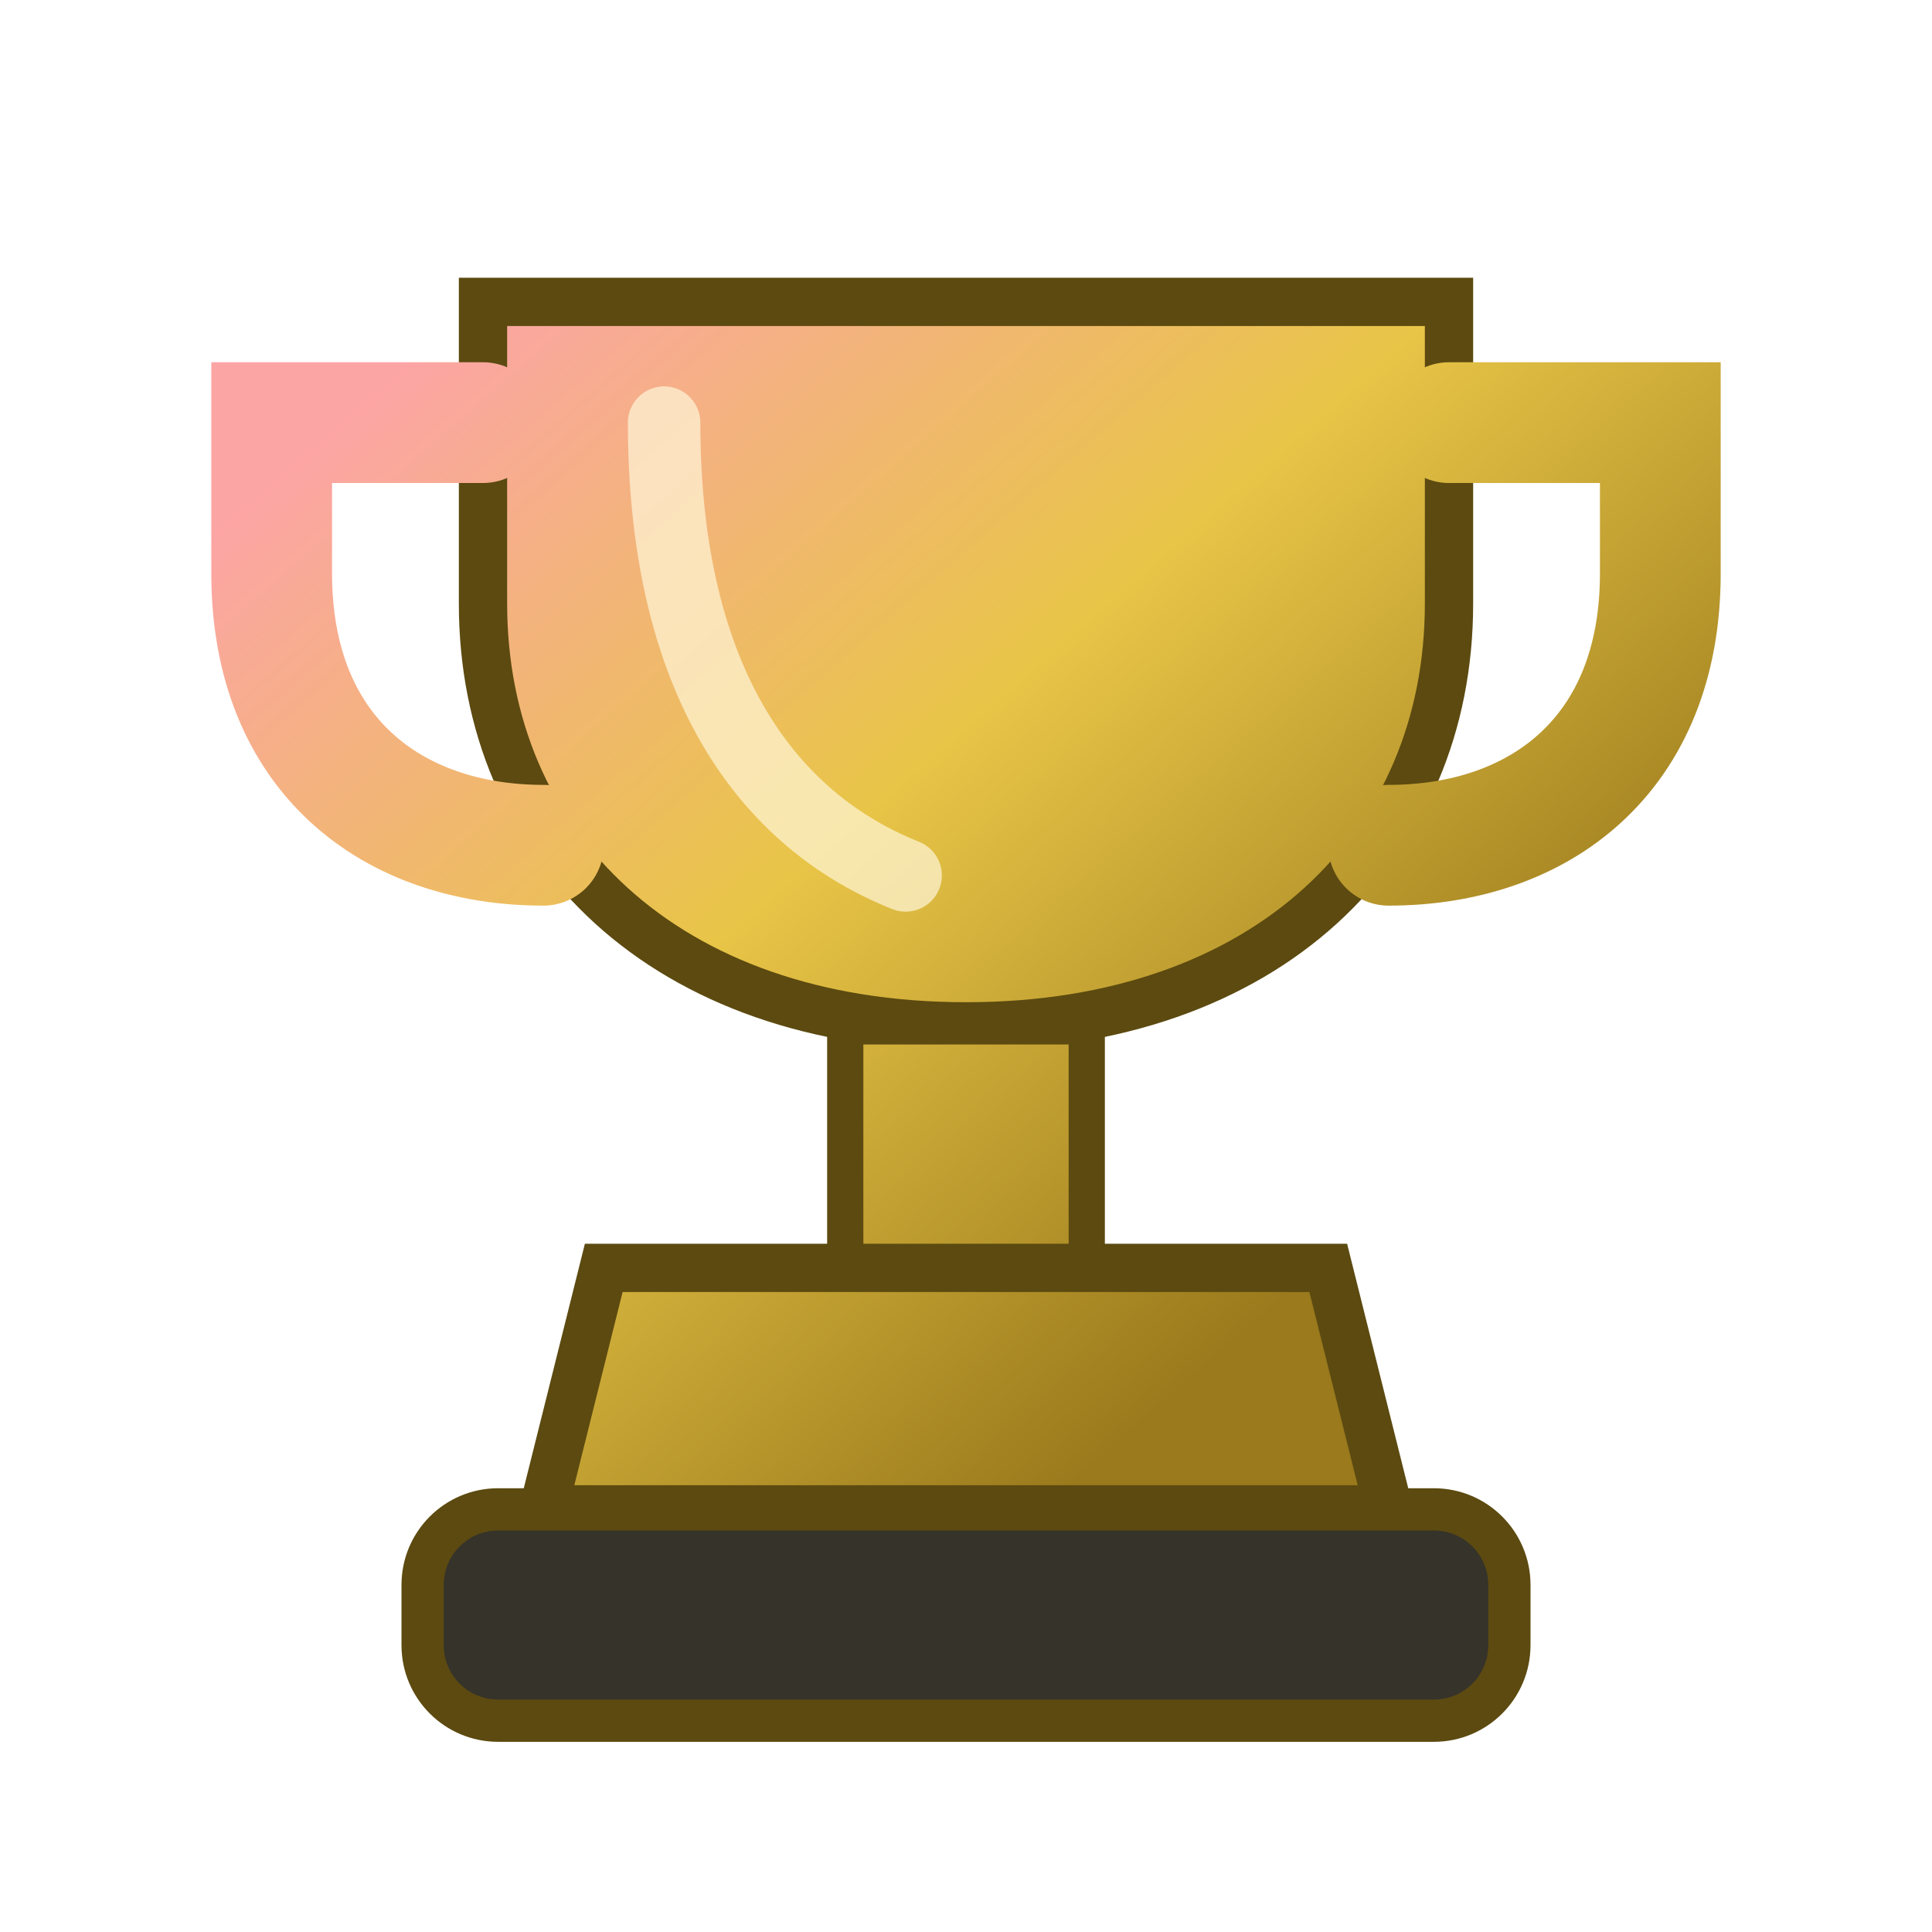
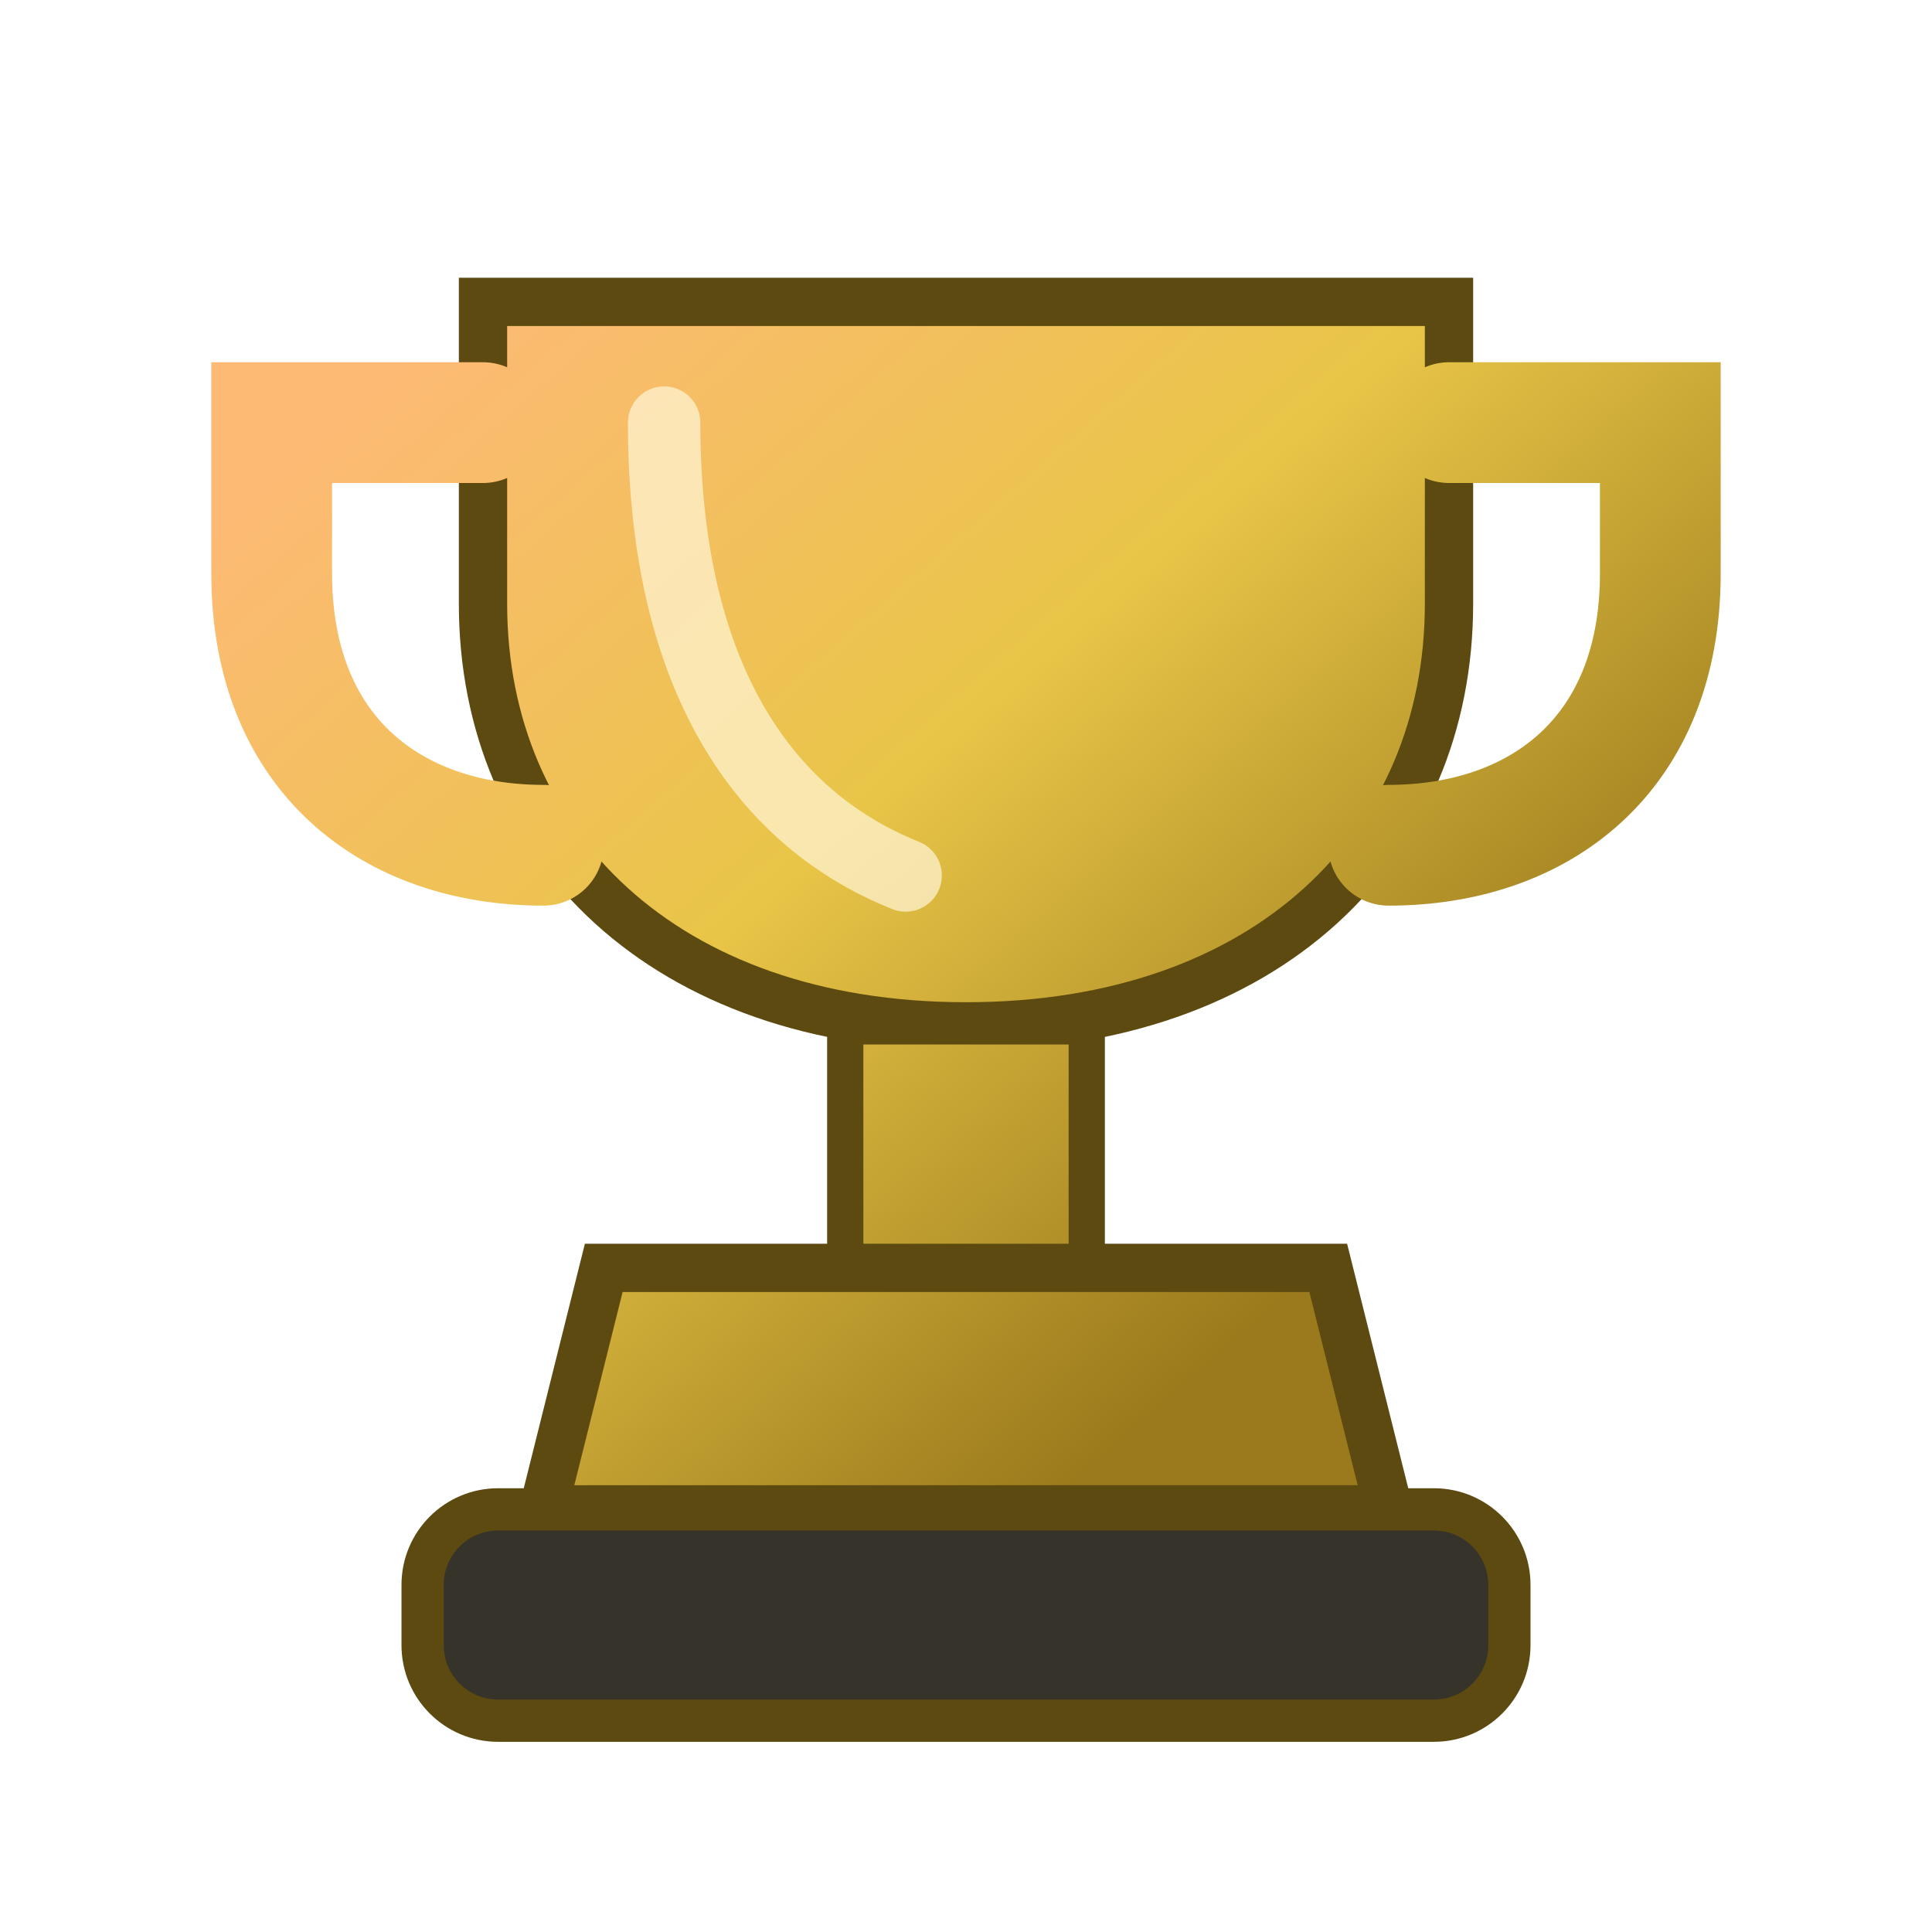
<svg xmlns="http://www.w3.org/2000/svg" viewBox="0 0 64 64">
  <defs>
    <linearGradient id="trG" x1="18" y1="8" x2="46" y2="40" gradientUnits="userSpaceOnUse">
-       <stop offset="0" stop-color="#fca5a5" />
+       <stop offset="0" stop-color="#fdba74" />
      <stop offset=".5" stop-color="#E8C547" />
      <stop offset="1" stop-color="#9a7a1c" />
    </linearGradient>
  </defs>
  <path d="M16 10h32v10c0 8-6 14-16 14S16 28 16 20z" fill="url(#trG)" stroke="#5c4a10" stroke-width="1.6" />
  <path d="M16 14H9v5c0 6 4 9 9 9" fill="none" stroke="url(#trG)" stroke-width="4" stroke-linecap="round" />
  <path d="M48 14h7v5c0 6-4 9-9 9" fill="none" stroke="url(#trG)" stroke-width="4" stroke-linecap="round" />
  <rect x="28" y="34" width="8" height="8" fill="url(#trG)" stroke="#5c4a10" stroke-width="1.2" />
  <path d="M20 42h24l2 8H18z" fill="url(#trG)" stroke="#5c4a10" stroke-width="1.6" />
  <rect x="14" y="50" width="36" height="7" rx="2.5" fill="#35332a" stroke="#5c4a10" stroke-width="1.4" />
  <path d="M22 14c0 8 3 13 8 15" stroke="#fff6d8" stroke-width="2.4" stroke-linecap="round" fill="none" opacity=".7" />
</svg>
